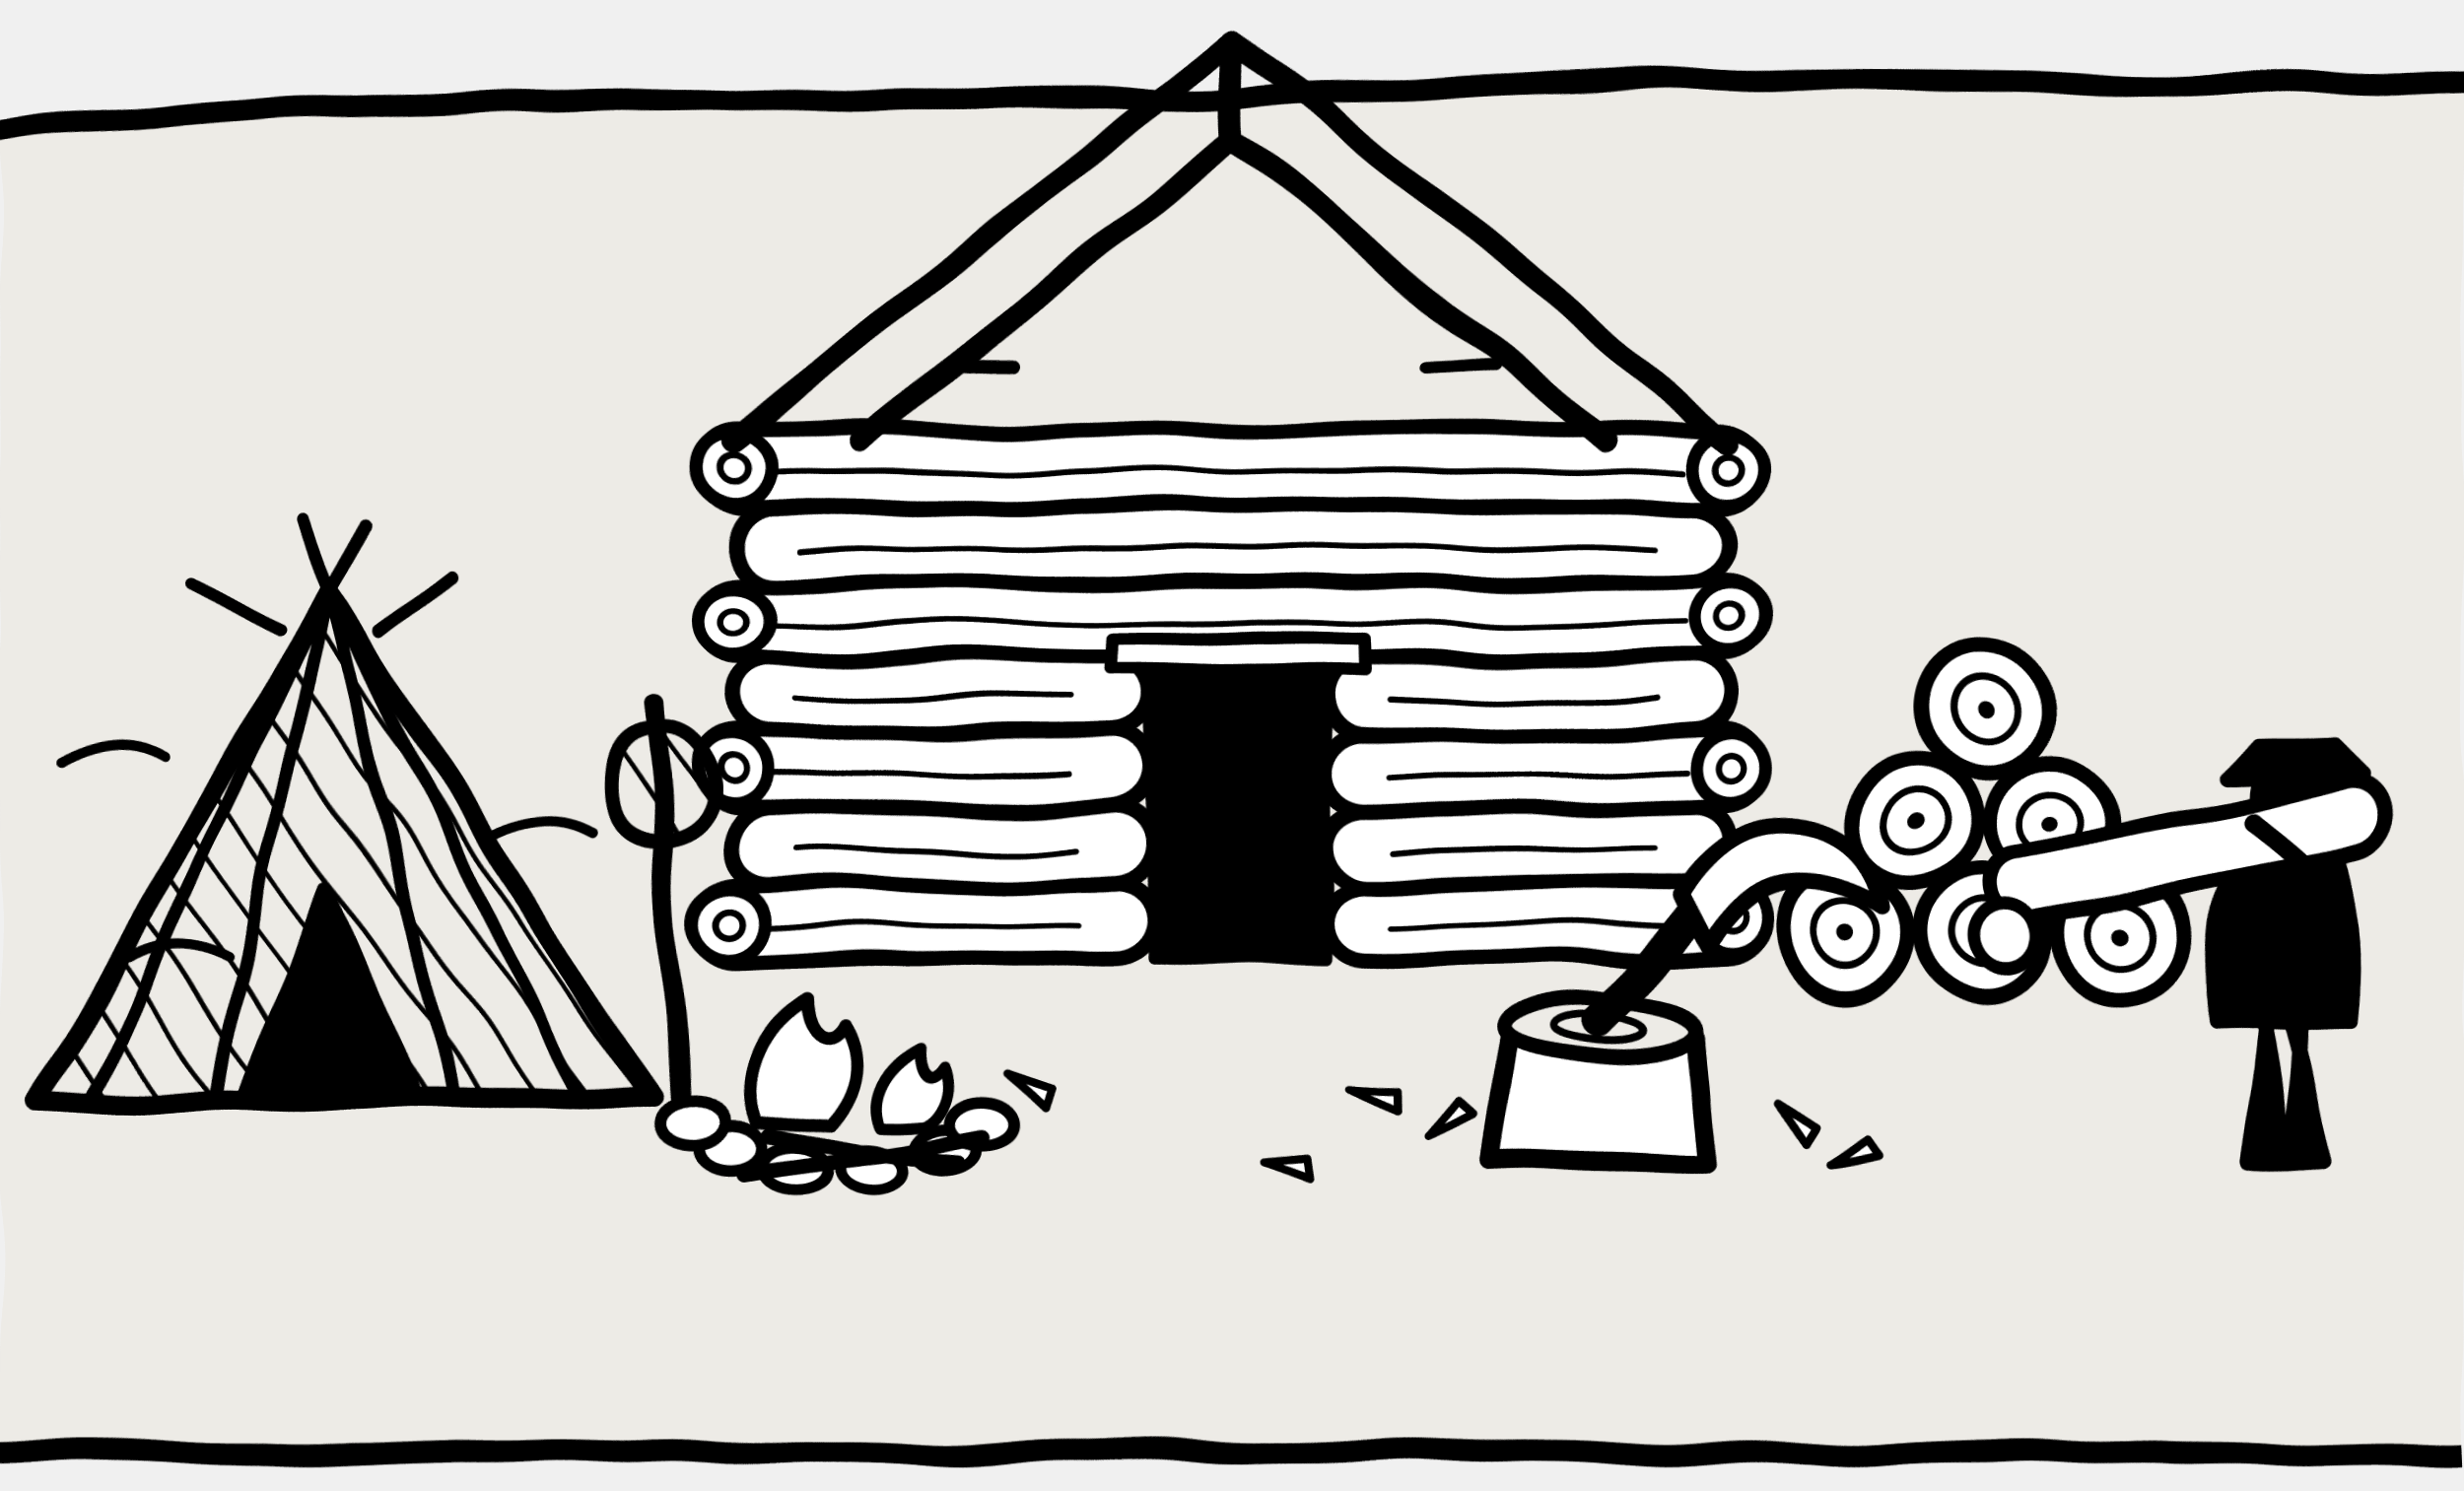
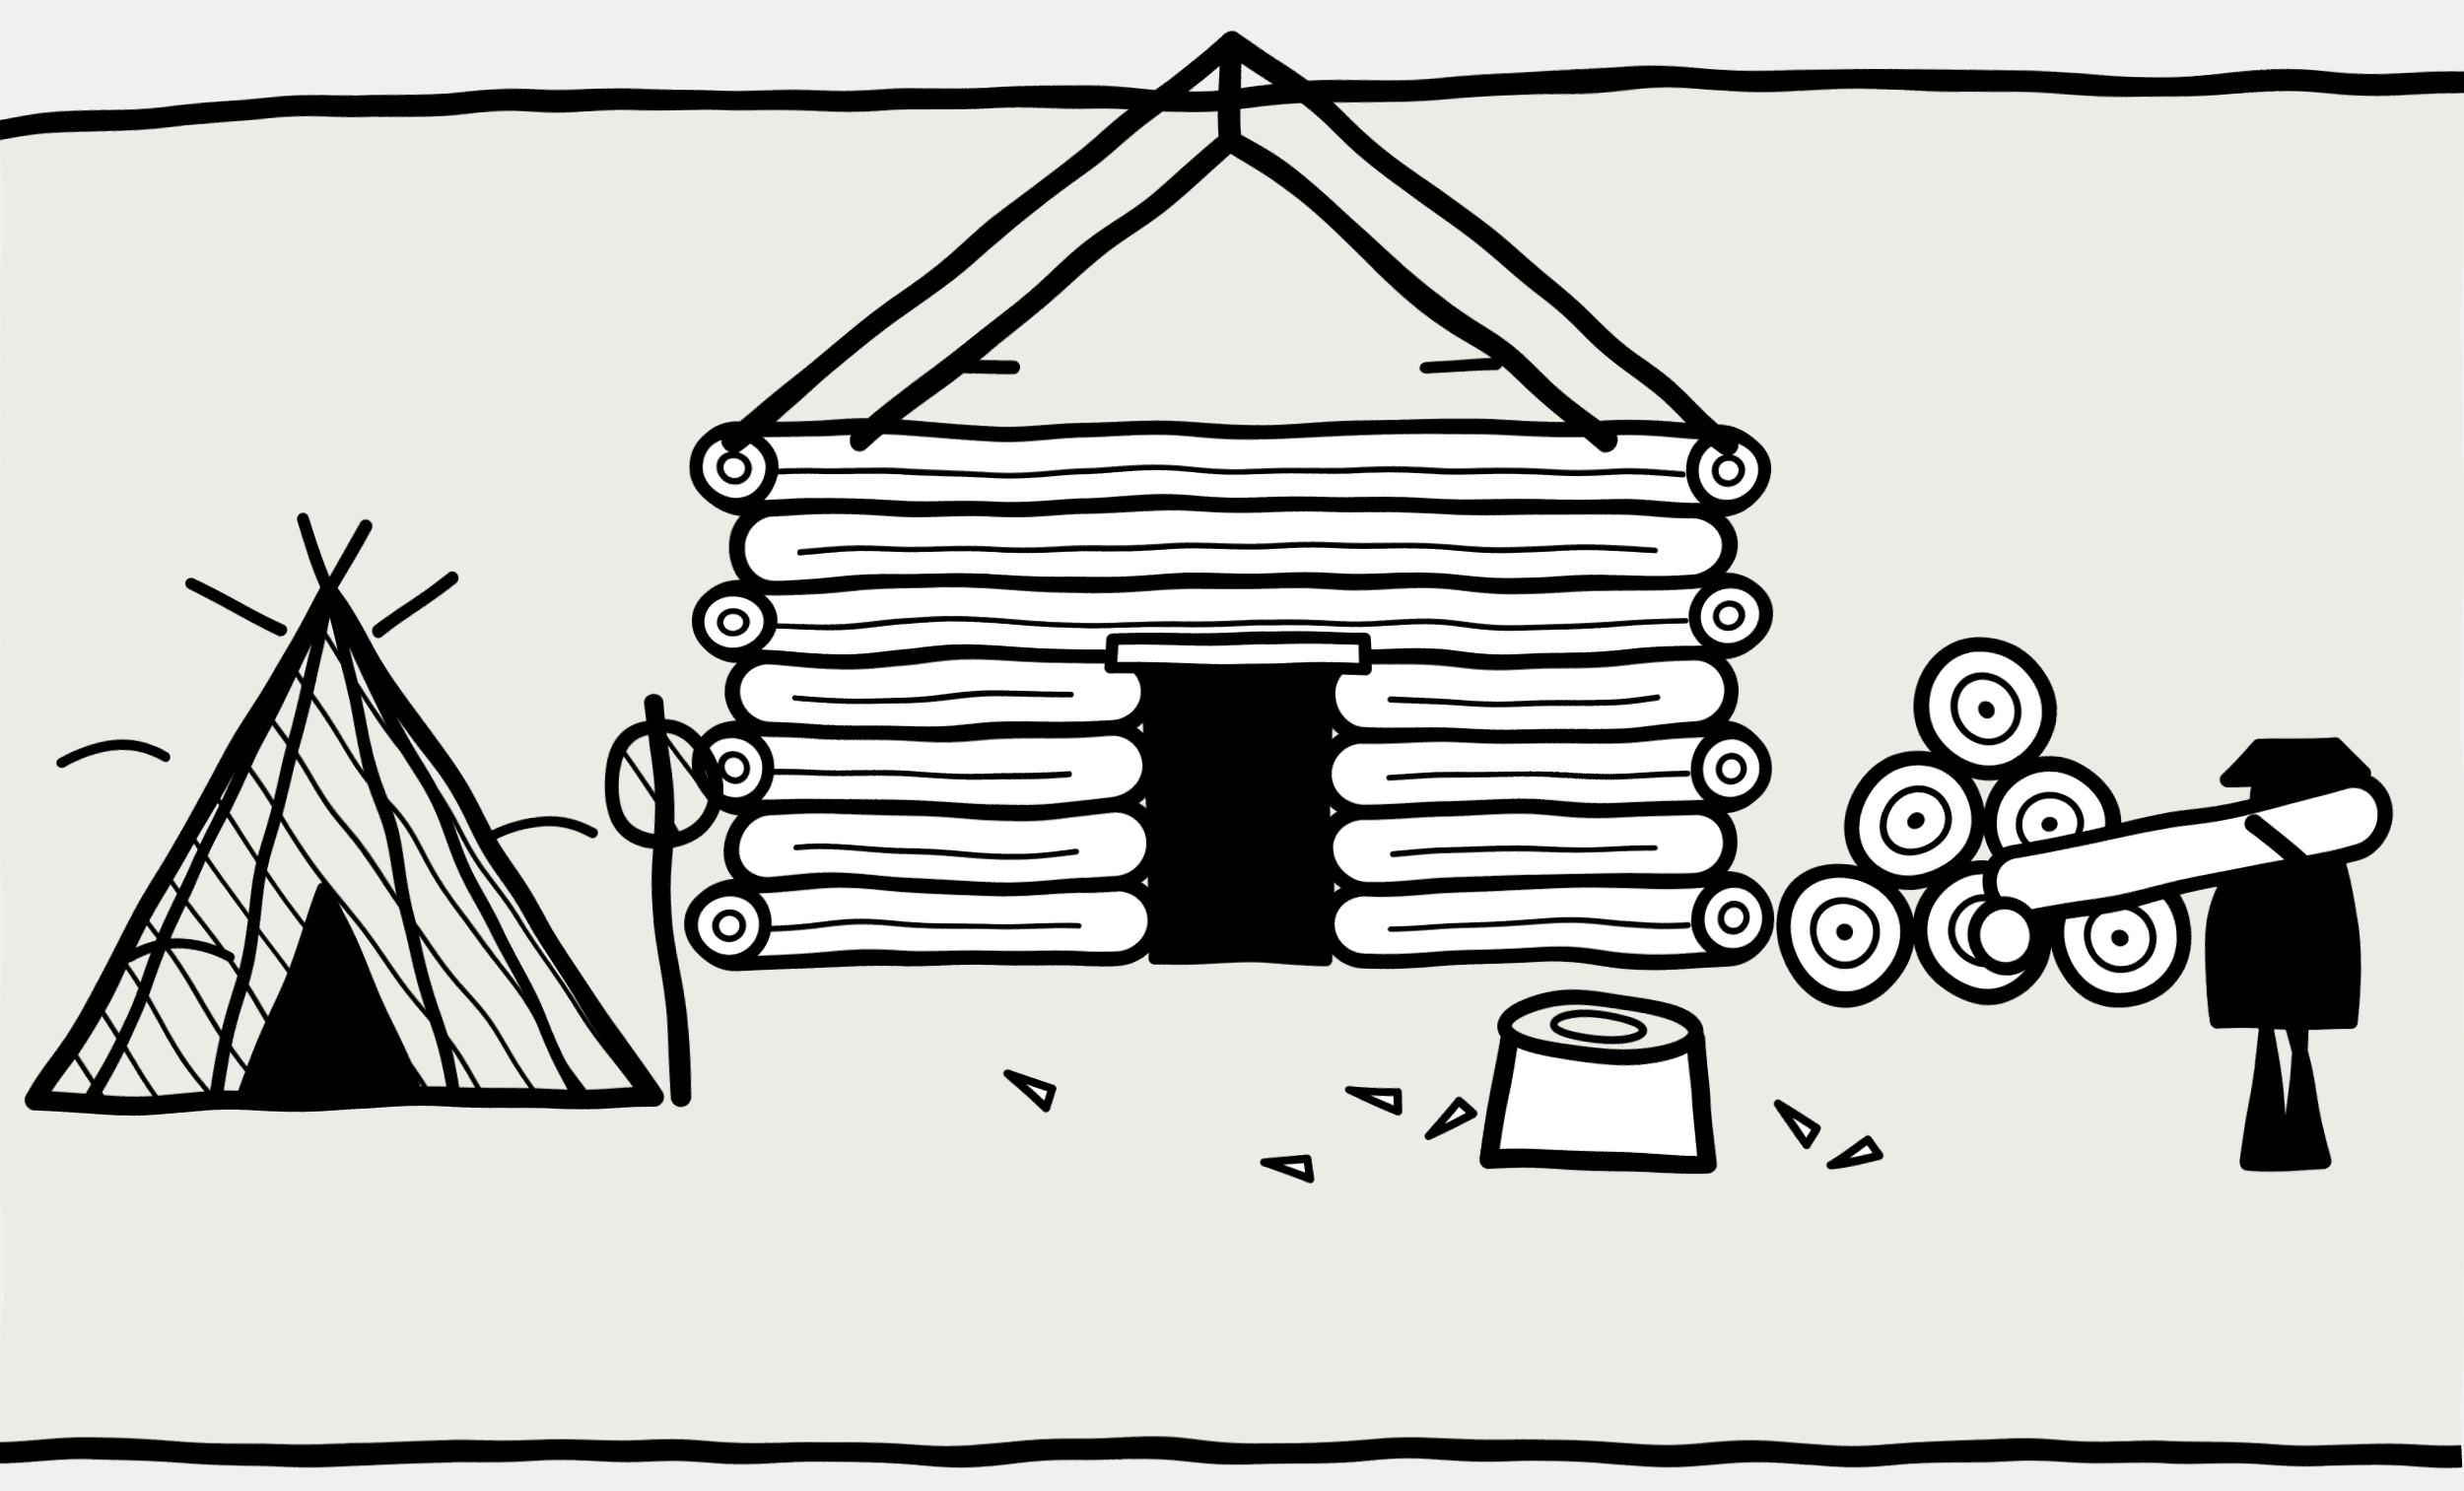
<svg xmlns="http://www.w3.org/2000/svg" width="390" height="236" viewBox="0 240 390 236">
  <defs>
-     <filter id="ink" x="-5%" y="-5%" width="110%" height="110%">
+     <filter id="ink" filterUnits="userSpaceOnUse" x="-60" y="-60" width="520" height="980">
      <feTurbulence type="fractalNoise" baseFrequency="0.035" numOctaves="2" seed="7" result="n" />
      <feDisplacementMap in="SourceGraphic" in2="n" scale="3.2" xChannelSelector="R" yChannelSelector="G" />
    </filter>
    <pattern id="hatch" width="7" height="7" patternUnits="userSpaceOnUse" patternTransform="rotate(-35)">
      <line x1="0" y1="0" x2="0" y2="7" stroke="#000000" stroke-width="1.5" />
    </pattern>
    <pattern id="hatchDense" width="4" height="4" patternUnits="userSpaceOnUse" patternTransform="rotate(-35)">
      <line x1="0" y1="0" x2="0" y2="4" stroke="#000000" stroke-width="1.7" />
    </pattern>
    <pattern id="hatchNight" width="3" height="3" patternUnits="userSpaceOnUse" patternTransform="rotate(-35)">
      <line x1="0" y1="0" x2="0" y2="3" stroke="#000000" stroke-width="1.9" />
    </pattern>
    <pattern id="water" width="9" height="5" patternUnits="userSpaceOnUse">
      <line x1="0" y1="2.5" x2="5" y2="2.5" stroke="#000000" stroke-width="1.3" />
    </pattern>
  </defs>
  <g filter="url(#ink)" stroke="#000000" stroke-linecap="round" stroke-linejoin="round">
    <path d="M-10 262C70 252 150 258 230 254C300 250 350 256 400 252V470H-10Z" fill="#EDEBE6" stroke-width="3.4" />
    <rect x="111" y="380" width="71" height="12" rx="6" fill="#FFFFFF" stroke-width="2.4" />
    <path d="M121 386.6H170" fill="none" stroke-width="0.9" />
    <rect x="210" y="380" width="69" height="12" rx="6" fill="#FFFFFF" stroke-width="2.4" />
    <path d="M220 386.6H267" fill="none" stroke-width="0.9" />
    <circle cx="116" cy="386.0" r="5.5" fill="#FFFFFF" stroke-width="2" />
    <circle cx="116" cy="386.0" r="2" fill="none" stroke-width="1" />
    <circle cx="274" cy="386.0" r="5.5" fill="#FFFFFF" stroke-width="2" />
    <circle cx="274" cy="386.0" r="2" fill="none" stroke-width="1" />
    <rect x="116" y="368" width="66" height="12" rx="6" fill="#FFFFFF" stroke-width="2.4" />
    <path d="M126 374.6H170" fill="none" stroke-width="0.9" />
    <rect x="210" y="368" width="64" height="12" rx="6" fill="#FFFFFF" stroke-width="2.4" />
    <path d="M220 374.6H262" fill="none" stroke-width="0.9" />
    <rect x="111" y="356" width="71" height="12" rx="6" fill="#FFFFFF" stroke-width="2.4" />
    <path d="M121 362.6H170" fill="none" stroke-width="0.9" />
    <rect x="210" y="356" width="69" height="12" rx="6" fill="#FFFFFF" stroke-width="2.4" />
    <path d="M220 362.6H267" fill="none" stroke-width="0.9" />
    <circle cx="116" cy="362.0" r="5.5" fill="#FFFFFF" stroke-width="2" />
    <circle cx="116" cy="362.0" r="2" fill="none" stroke-width="1" />
    <circle cx="274" cy="362.0" r="5.5" fill="#FFFFFF" stroke-width="2" />
    <circle cx="274" cy="362.0" r="2" fill="none" stroke-width="1" />
    <rect x="116" y="344" width="66" height="12" rx="6" fill="#FFFFFF" stroke-width="2.4" />
    <path d="M126 350.6H170" fill="none" stroke-width="0.9" />
    <rect x="210" y="344" width="64" height="12" rx="6" fill="#FFFFFF" stroke-width="2.4" />
    <path d="M220 350.6H262" fill="none" stroke-width="0.9" />
    <rect x="111" y="332" width="168" height="12" rx="6" fill="#FFFFFF" stroke-width="2.4" />
    <path d="M121 338.6H267" fill="none" stroke-width="0.9" />
    <circle cx="116" cy="338.0" r="5.5" fill="#FFFFFF" stroke-width="2" />
    <circle cx="116" cy="338.0" r="2" fill="none" stroke-width="1" />
    <circle cx="274" cy="338.0" r="5.5" fill="#FFFFFF" stroke-width="2" />
    <circle cx="274" cy="338.0" r="2" fill="none" stroke-width="1" />
    <rect x="116" y="320" width="158" height="12" rx="6" fill="#FFFFFF" stroke-width="2.4" />
    <path d="M126 326.6H262" fill="none" stroke-width="0.9" />
    <rect x="111" y="308" width="168" height="12" rx="6" fill="#FFFFFF" stroke-width="2.4" />
    <path d="M121 314.6H267" fill="none" stroke-width="0.9" />
    <circle cx="116" cy="314.0" r="5.5" fill="#FFFFFF" stroke-width="2" />
    <circle cx="116" cy="314.0" r="2" fill="none" stroke-width="1" />
    <circle cx="274" cy="314.0" r="5.5" fill="#FFFFFF" stroke-width="2" />
    <circle cx="274" cy="314.0" r="2" fill="none" stroke-width="1" />
    <rect x="182" y="344" width="28" height="48" fill="#000000" stroke-width="2" />
    <rect x="176" y="341" width="40" height="5" fill="#FFFFFF" stroke-width="2" />
    <path d="M116 310L195 246L274 310M136 310L195 262L254 310M195 246V262" fill="none" stroke-width="3.4" />
    <path d="M150 298l10 0M226 298l10 0" fill="none" stroke-width="2" />
    <circle cx="292" cy="388" r="10" fill="#FFFFFF" stroke-width="2.4" />
    <circle cx="292" cy="388" r="5" fill="none" stroke-width="1.1" />
    <circle cx="292" cy="388" r="1.3" fill="#000000" stroke="none" />
    <circle cx="314" cy="388" r="10" fill="#FFFFFF" stroke-width="2.4" />
    <circle cx="314" cy="388" r="5" fill="none" stroke-width="1.1" />
    <circle cx="314" cy="388" r="1.3" fill="#000000" stroke="none" />
    <circle cx="336" cy="388" r="10" fill="#FFFFFF" stroke-width="2.4" />
    <circle cx="336" cy="388" r="5" fill="none" stroke-width="1.1" />
    <circle cx="336" cy="388" r="1.3" fill="#000000" stroke="none" />
    <circle cx="303" cy="370" r="10" fill="#FFFFFF" stroke-width="2.4" />
    <circle cx="303" cy="370" r="5" fill="none" stroke-width="1.1" />
    <circle cx="303" cy="370" r="1.3" fill="#000000" stroke="none" />
    <circle cx="325" cy="370" r="10" fill="#FFFFFF" stroke-width="2.4" />
    <circle cx="325" cy="370" r="5" fill="none" stroke-width="1.1" />
    <circle cx="325" cy="370" r="1.3" fill="#000000" stroke="none" />
    <circle cx="314" cy="352" r="10" fill="#FFFFFF" stroke-width="2.4" />
    <circle cx="314" cy="352" r="5" fill="none" stroke-width="1.1" />
    <circle cx="314" cy="352" r="1.3" fill="#000000" stroke="none" />
    <path d="M236 424L239 404C242 398 264 398 268 404L270 424Z" fill="#FFFFFF" stroke-width="3" />
    <ellipse cx="253" cy="403" rx="15" ry="4.5" fill="#EDEBE6" stroke-width="2.4" />
    <ellipse cx="253" cy="403" rx="7" ry="2" fill="none" stroke-width="1.2" />
-     <line x1="253" y1="402" x2="272" y2="380" stroke-width="5" />
-     <path d="M266 382C276 366 296 368 298 384C290 378 278 378 270 390Z" fill="#FFFFFF" stroke-width="2.6" />
    <path d="M214 412l7-2l1 3z" fill="#FFFFFF" stroke-width="1.3" transform="rotate(20 214 412)" />
    <path d="M226 420l7-2l1 3z" fill="#FFFFFF" stroke-width="1.3" transform="rotate(-30 226 420)" />
    <path d="M282 414l7-2l1 3z" fill="#FFFFFF" stroke-width="1.3" transform="rotate(50 282 414)" />
    <path d="M200 424l7-2l1 3z" fill="#FFFFFF" stroke-width="1.3" transform="rotate(10 200 424)" />
    <path d="M290 424l7-2l1 3z" fill="#FFFFFF" stroke-width="1.3" transform="rotate(-15 290 424)" />
    <path d="M160 410l7-2l1 3z" fill="#FFFFFF" stroke-width="1.3" transform="rotate(35 160 410)" />
    <path d="M6 414L52 334L104 414Z" fill="url(#hatch)" stroke-width="3" />
    <path d="M52 334L14 414M52 334L34 414M52 334L72 414M52 334L92 414M44 340l-14-8M60 340l12-9M52 334l-4-12M52 334l6-11" fill="none" stroke-width="2" />
    <path d="M38 414L52 380L66 414Z" fill="#000000" stroke-width="2" />
    <path d="M10 360q8 -4 16 0M78 372q8 -4 16 0M20 392q8-4 16 0" fill="none" stroke-width="1.6" />
    <line x1="108" y1="414" x2="104" y2="352" stroke-width="3" />
    <path d="M104 356C96 356 94 368 100 372C106 376 114 372 113 364C112 358 108 355 104 356Z" fill="url(#hatch)" stroke-width="2.2" />
-     <path d="M120 418c-4-8 2-16 8-20c0 6 4 8 6 4c4 6 2 12-2 16z" fill="#FFFFFF" stroke-width="2" />
-     <path d="M140 418c-2-6 2-10 6-12c0 4 2 6 4 3c2 4 0 8-3 9z" fill="#FFFFFF" stroke-width="1.8" />
-     <ellipse cx="116" cy="422" rx="5" ry="3.4" fill="#FFFFFF" stroke-width="1.8" />
-     <ellipse cx="126" cy="425" rx="5" ry="3.4" fill="#FFFFFF" stroke-width="1.8" />
-     <ellipse cx="138" cy="425" rx="5" ry="3.4" fill="#FFFFFF" stroke-width="1.8" />
-     <ellipse cx="150" cy="422" rx="5" ry="3.4" fill="#FFFFFF" stroke-width="1.8" />
-     <ellipse cx="110" cy="418" rx="5" ry="3.4" fill="#FFFFFF" stroke-width="1.8" />
-     <ellipse cx="156" cy="418" rx="5" ry="3.4" fill="#FFFFFF" stroke-width="1.8" />
-     <path d="M118 426l38-6M122 420l30 4" fill="none" stroke-width="2.4" />
    <g stroke-width="2.4">
      <path d="M356 424l3-24h5l-1 24zM368 424l-6-24h-4l4 24z" fill="#000000" />
      <path d="M351 402C349 388 352 376 358 372H368C372 378 374 390 372 402Z" fill="#000000" />
      <circle cx="363" cy="366" r="6.5" fill="#000000" />
      <path d="M352 363h22l-5-5h-12z" fill="#000000" />
      <rect x="314" y="366" width="64" height="11" rx="5.5" fill="#FFFFFF" stroke-width="2.4" transform="rotate(-12 362 372)" />
      <circle cx="315" cy="379" r="5" fill="#FFFFFF" stroke-width="2" transform="rotate(-12 362 372)" />
      <path d="M366 378l-10 -8" fill="none" stroke-width="3" />
    </g>
  </g>
</svg>
